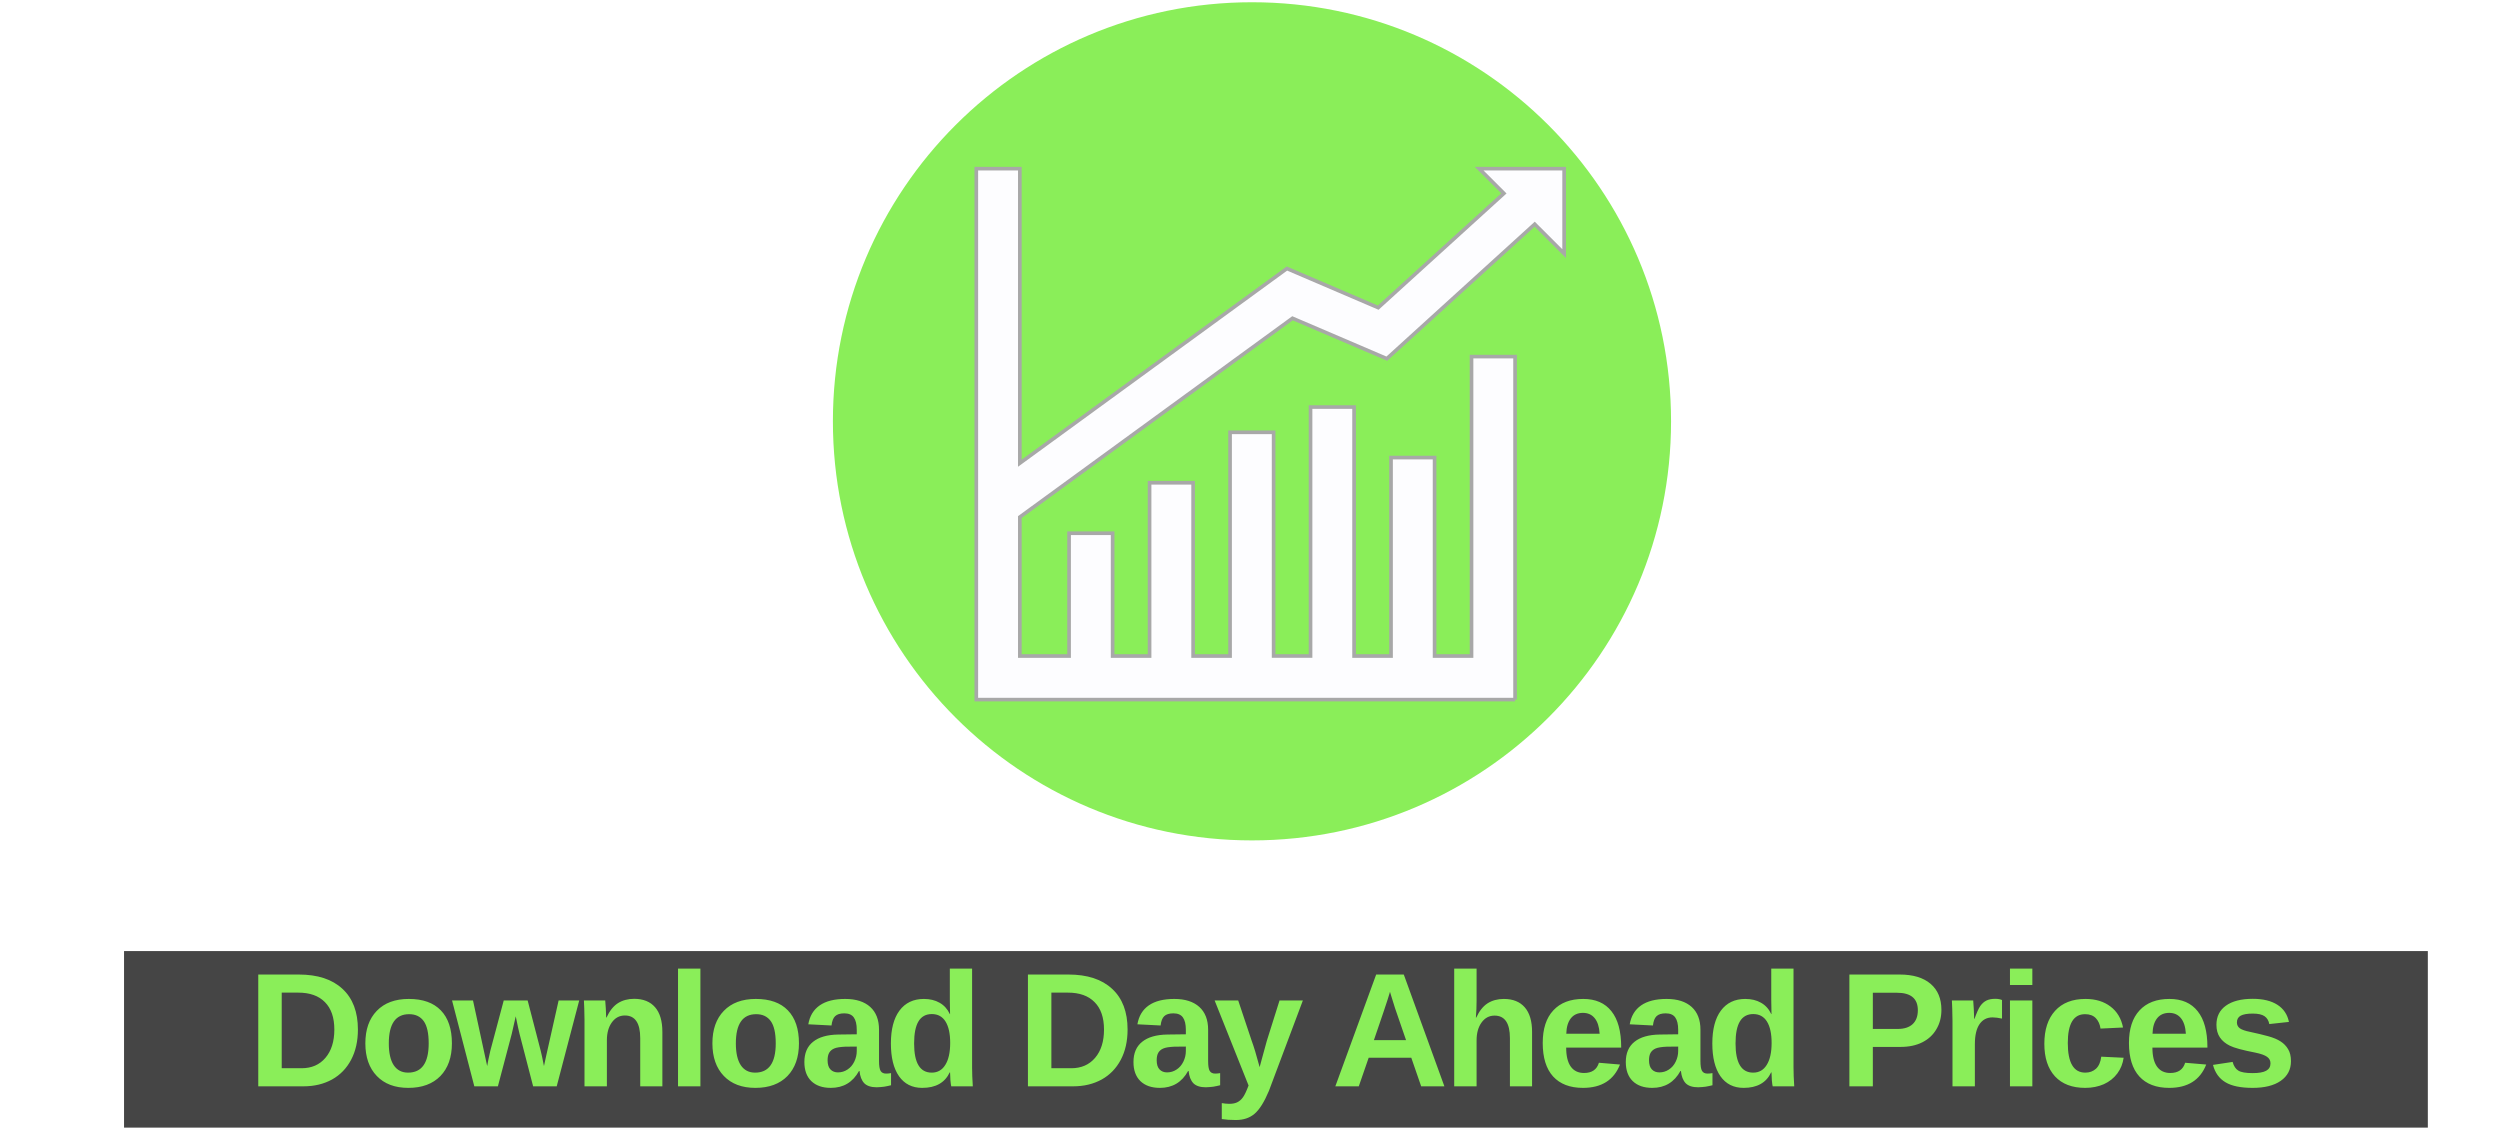
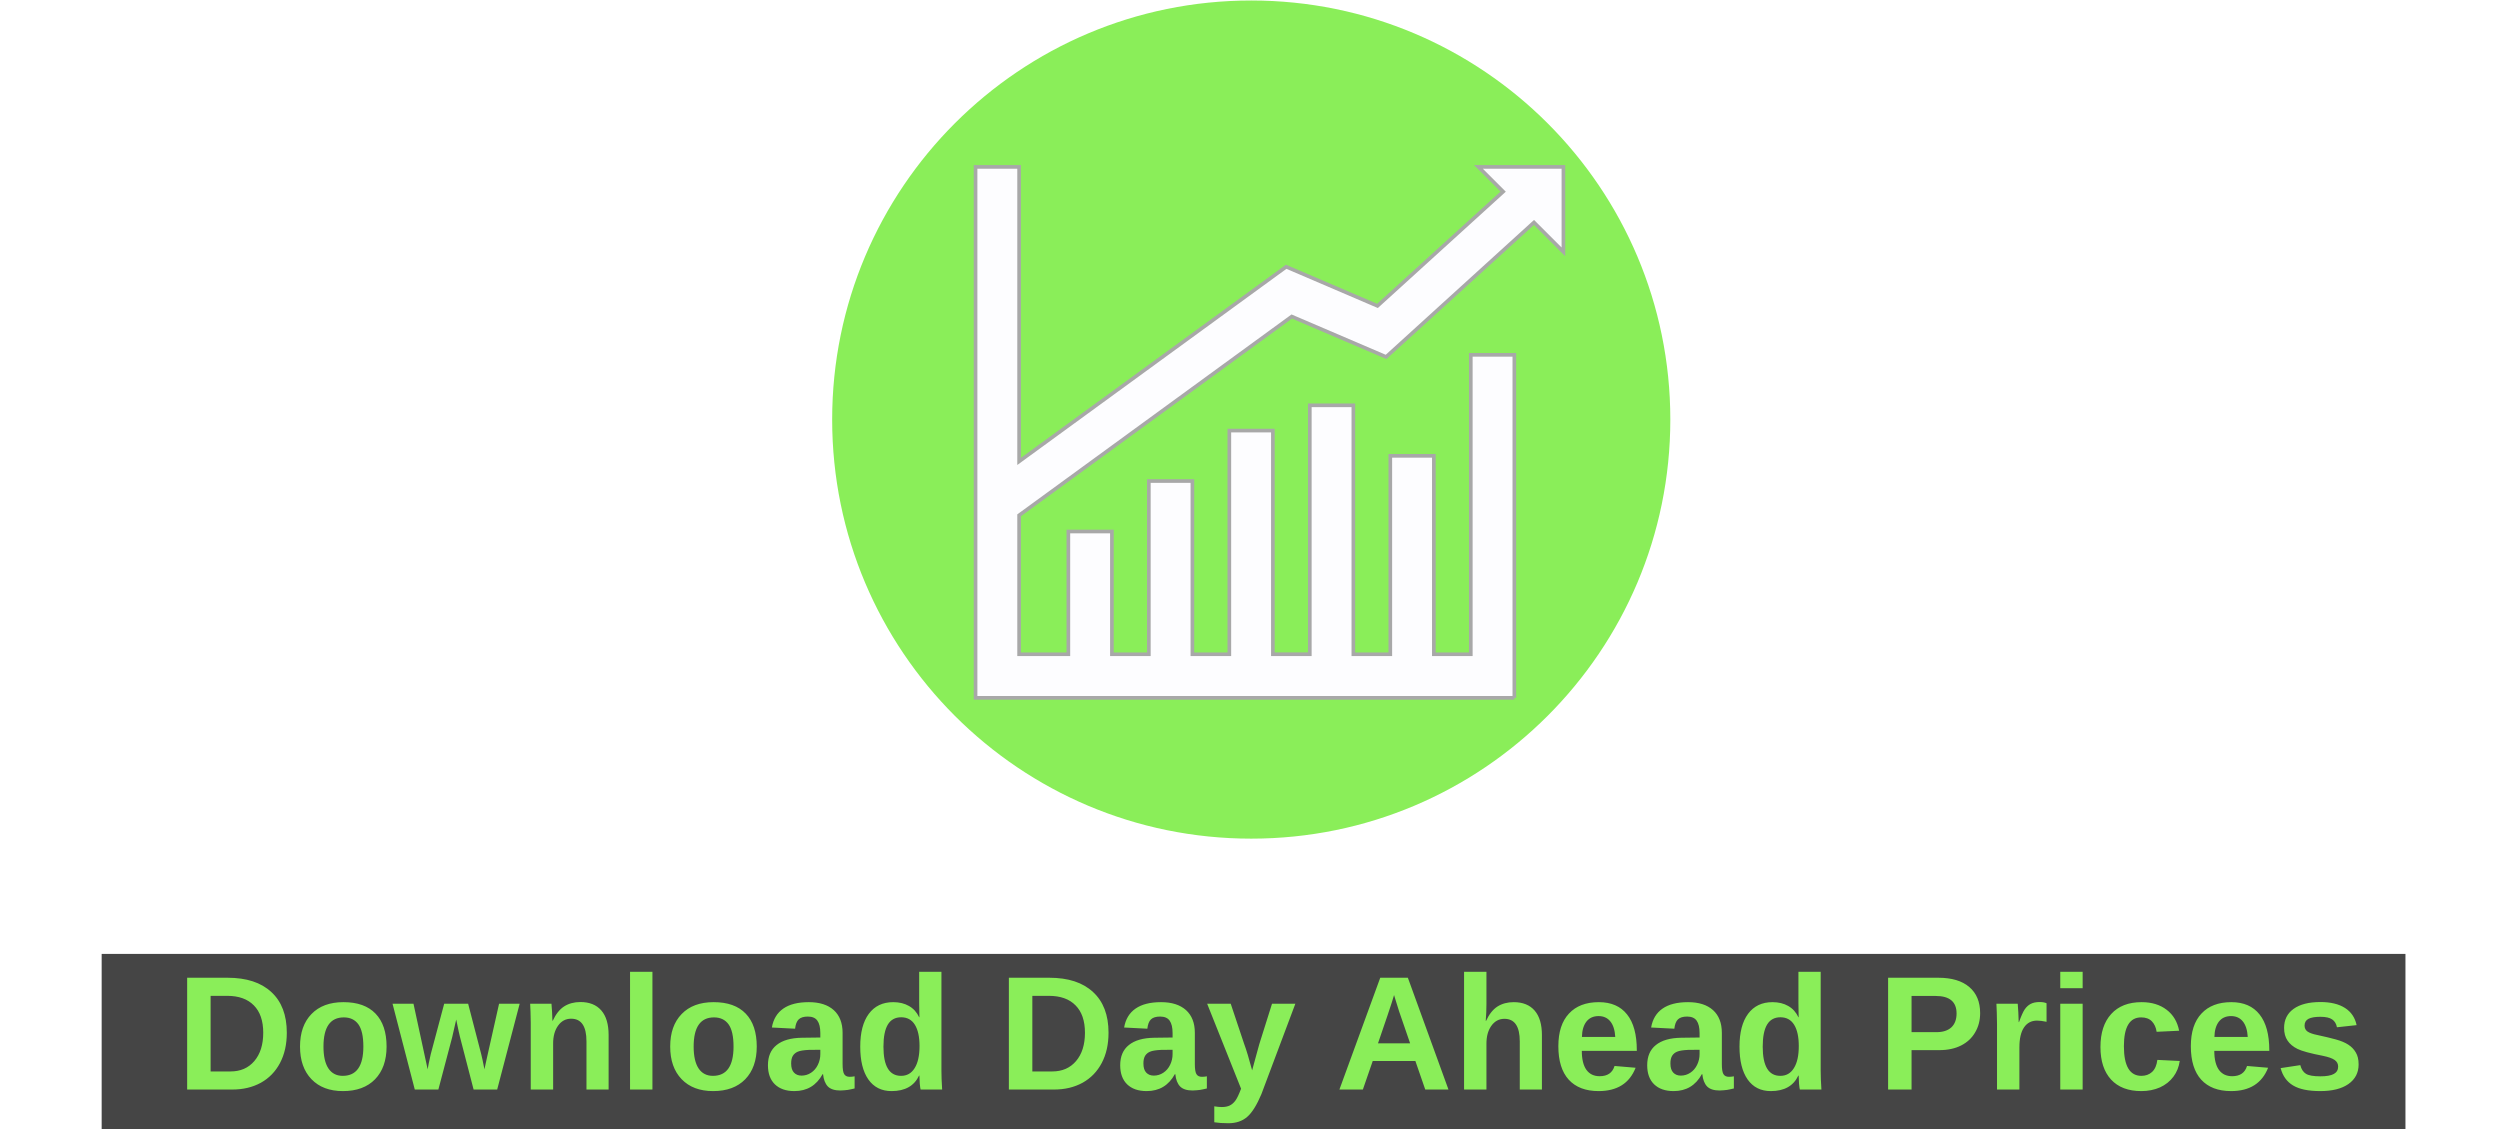
- <svg xmlns="http://www.w3.org/2000/svg" version="1.1" id="Capa_1" x="0px" y="0px" viewBox="0 0 328.102 147.99" xml:space="preserve" width="328.102" height="147.99">
+ <svg xmlns="http://www.w3.org/2000/svg" version="1.1" id="Capa_1" x="0px" y="0px" viewBox="0 0 328.102 148.042" xml:space="preserve" width="328.102" height="148.042">
  <defs id="defs4209" />
-   <rect y="124.819" x="16.279" height="23.171" width="302.352" id="rect1225" style="font-style:normal;font-variant:normal;font-weight:normal;font-stretch:normal;font-size:13.333px;line-height:1.25;font-family:Arial;-inkscape-font-specification:'Arial, Normal';font-variant-ligatures:normal;font-variant-caps:normal;font-variant-numeric:normal;font-feature-settings:normal;text-align:start;letter-spacing:-0.072px;word-spacing:0px;writing-mode:lr-tb;text-anchor:start;opacity:1;fill:#454545;fill-opacity:1;fill-rule:evenodd;stroke:none;stroke-width:8.566;stroke-linecap:round;stroke-linejoin:round;stroke-miterlimit:4;stroke-dasharray:none;stroke-dashoffset:0;stroke-opacity:1;paint-order:stroke fill markers" />
-   <circle id="circle3" r="55" cy="55.295" cx="164.31" style="fill:#8aee59;fill-opacity:1" />
-   <g id="g4174" transform="matrix(0.4788729,0,0,0.4788729,128.1298,18.40063)" style="fill:#fdfdff;fill-opacity:1;stroke:#a8a8a8;stroke-opacity:1">
+   <rect y="125.192" x="13.342" height="23.171" width="302.352" id="rect1225" style="font-style:normal;font-variant:normal;font-weight:normal;font-stretch:normal;font-size:13.333px;line-height:1.25;font-family:Arial;-inkscape-font-specification:'Arial, Normal';font-variant-ligatures:normal;font-variant-caps:normal;font-variant-numeric:normal;font-feature-settings:normal;text-align:start;letter-spacing:-0.072px;word-spacing:0px;writing-mode:lr-tb;text-anchor:start;opacity:1;fill:#454545;fill-opacity:1;fill-rule:evenodd;stroke:none;stroke-width:8.566;stroke-linecap:round;stroke-linejoin:round;stroke-miterlimit:4;stroke-dasharray:none;stroke-dashoffset:0;stroke-opacity:1;paint-order:stroke fill markers" />
+   <circle id="circle3" r="55" cy="55.065" cx="164.214" style="fill:#8aee59;fill-opacity:1" />
+   <g id="g4174" transform="matrix(0.4788729,0,0,0.4788729,128.0337,18.16988)" style="fill:#fdfdff;fill-opacity:1;stroke:#a8a8a8;stroke-opacity:1">
    <path style="fill:#fdfdff;fill-opacity:1;stroke:#a8a8a8;stroke-opacity:1" d="M 147.668,153.307 H 0 V 7.799 H 11.934 V 88.513 L 85.13,35.169 110.149,45.891 144.596,14.577 137.812,7.799 h 23.295 V 31.088 L 153.04,23.021 112.507,59.872 86.657,48.803 11.934,103.281 v 38.087 H 25.431 V 107.72 h 11.934 v 33.647 H 47.49 V 93.889 h 11.934 v 47.478 H 69.55 v -61.31 h 11.934 v 61.304 h 10.12 V 73.136 h 11.934 v 68.231 h 10.126 V 86.979 h 11.934 v 54.388 h 10.126 V 59.305 h 11.934 v 94.002 z" id="path4172" />
  </g>
-   <g id="g4176" transform="translate(65.77226,-29.35313)">
+   <g id="g4176" transform="translate(81.95492,-23.78137)">
</g>
-   <g id="g4178" transform="translate(65.77226,-29.35313)">
+   <g id="g4178" transform="translate(81.95492,-23.78137)">
</g>
-   <g id="g4180" transform="translate(65.77226,-29.35313)">
+   <g id="g4180" transform="translate(81.95492,-23.78137)">
</g>
-   <g id="g4182" transform="translate(65.77226,-29.35313)">
+   <g id="g4182" transform="translate(81.95492,-23.78137)">
</g>
-   <g id="g4184" transform="translate(65.77226,-29.35313)">
+   <g id="g4184" transform="translate(81.95492,-23.78137)">
</g>
-   <g id="g4186" transform="translate(65.77226,-29.35313)">
+   <g id="g4186" transform="translate(81.95492,-23.78137)">
</g>
-   <g id="g4188" transform="translate(65.77226,-29.35313)">
+   <g id="g4188" transform="translate(81.95492,-23.78137)">
</g>
-   <g id="g4190" transform="translate(65.77226,-29.35313)">
+   <g id="g4190" transform="translate(81.95492,-23.78137)">
</g>
-   <g id="g4192" transform="translate(65.77226,-29.35313)">
+   <g id="g4192" transform="translate(81.95492,-23.78137)">
</g>
-   <g id="g4194" transform="translate(65.77226,-29.35313)">
+   <g id="g4194" transform="translate(81.95492,-23.78137)">
</g>
-   <g id="g4196" transform="translate(65.77226,-29.35313)">
+   <g id="g4196" transform="translate(81.95492,-23.78137)">
</g>
-   <g id="g4198" transform="translate(65.77226,-29.35313)">
+   <g id="g4198" transform="translate(81.95492,-23.78137)">
</g>
-   <g id="g4200" transform="translate(65.77226,-29.35313)">
+   <g id="g4200" transform="translate(81.95492,-23.78137)">
</g>
-   <g id="g4202" transform="translate(65.77226,-29.35313)">
+   <g id="g4202" transform="translate(81.95492,-23.78137)">
</g>
-   <g id="g4204" transform="translate(65.77226,-29.35313)">
+   <g id="g4204" transform="translate(81.95492,-23.78137)">
</g>
-   <g id="Artboard" transform="translate(103.5542,-168.8613)">
+   <g id="Artboard" transform="translate(119.7368,-163.2896)">
</g>
-   <g aria-label="Download Historical Wind Data" style="font-style:normal;font-variant:normal;font-weight:normal;font-stretch:normal;font-size:13.333px;line-height:1.25;font-family:Arial;-inkscape-font-specification:'Arial, Normal';font-variant-ligatures:normal;font-variant-caps:normal;font-variant-numeric:normal;font-feature-settings:normal;text-align:start;letter-spacing:0px;word-spacing:0px;writing-mode:lr-tb;text-anchor:start;fill:#000000;fill-opacity:1;stroke:none" id="text4854" transform="translate(-190.8953,-281.1976)" />
-   <text xml:space="preserve" style="font-style:normal;font-variant:normal;font-weight:bold;font-stretch:normal;font-size:21.333px;line-height:1.25;font-family:Arial;-inkscape-font-specification:'Arial, Bold';font-variant-ligatures:normal;font-variant-caps:normal;font-variant-numeric:normal;font-feature-settings:normal;text-align:start;letter-spacing:-0.76px;word-spacing:0px;writing-mode:lr-tb;text-anchor:start;fill:#8aee59;fill-opacity:1;stroke:none" id="text846" y="142.57" x="32.473">
-     <tspan id="tspan844" x="32.473" y="142.57">Download Day Ahead Prices</tspan>
+   <g aria-label="Download Historical Wind Data" style="font-style:normal;font-variant:normal;font-weight:normal;font-stretch:normal;font-size:13.333px;line-height:1.25;font-family:Arial;-inkscape-font-specification:'Arial, Normal';font-variant-ligatures:normal;font-variant-caps:normal;font-variant-numeric:normal;font-feature-settings:normal;text-align:start;letter-spacing:0px;word-spacing:0px;writing-mode:lr-tb;text-anchor:start;fill:#000000;fill-opacity:1;stroke:none" id="text4854" transform="translate(-174.7126,-275.6259)" />
+   <text xml:space="preserve" style="font-style:normal;font-variant:normal;font-weight:bold;font-stretch:normal;font-size:21.333px;line-height:1.25;font-family:Arial;-inkscape-font-specification:'Arial, Bold';font-variant-ligatures:normal;font-variant-caps:normal;font-variant-numeric:normal;font-feature-settings:normal;text-align:start;letter-spacing:0px;word-spacing:0px;writing-mode:lr-tb;text-anchor:start;fill:#8aee59;fill-opacity:1;stroke:none" id="text846" y="142.993" x="23.141">
+     <tspan id="tspan844" x="23.141" y="142.993">Download Day Ahead Prices</tspan>
  </text>
-   <g id="Artboard-3" transform="translate(267.5555,-175.6779)">
- </g>
</svg>
